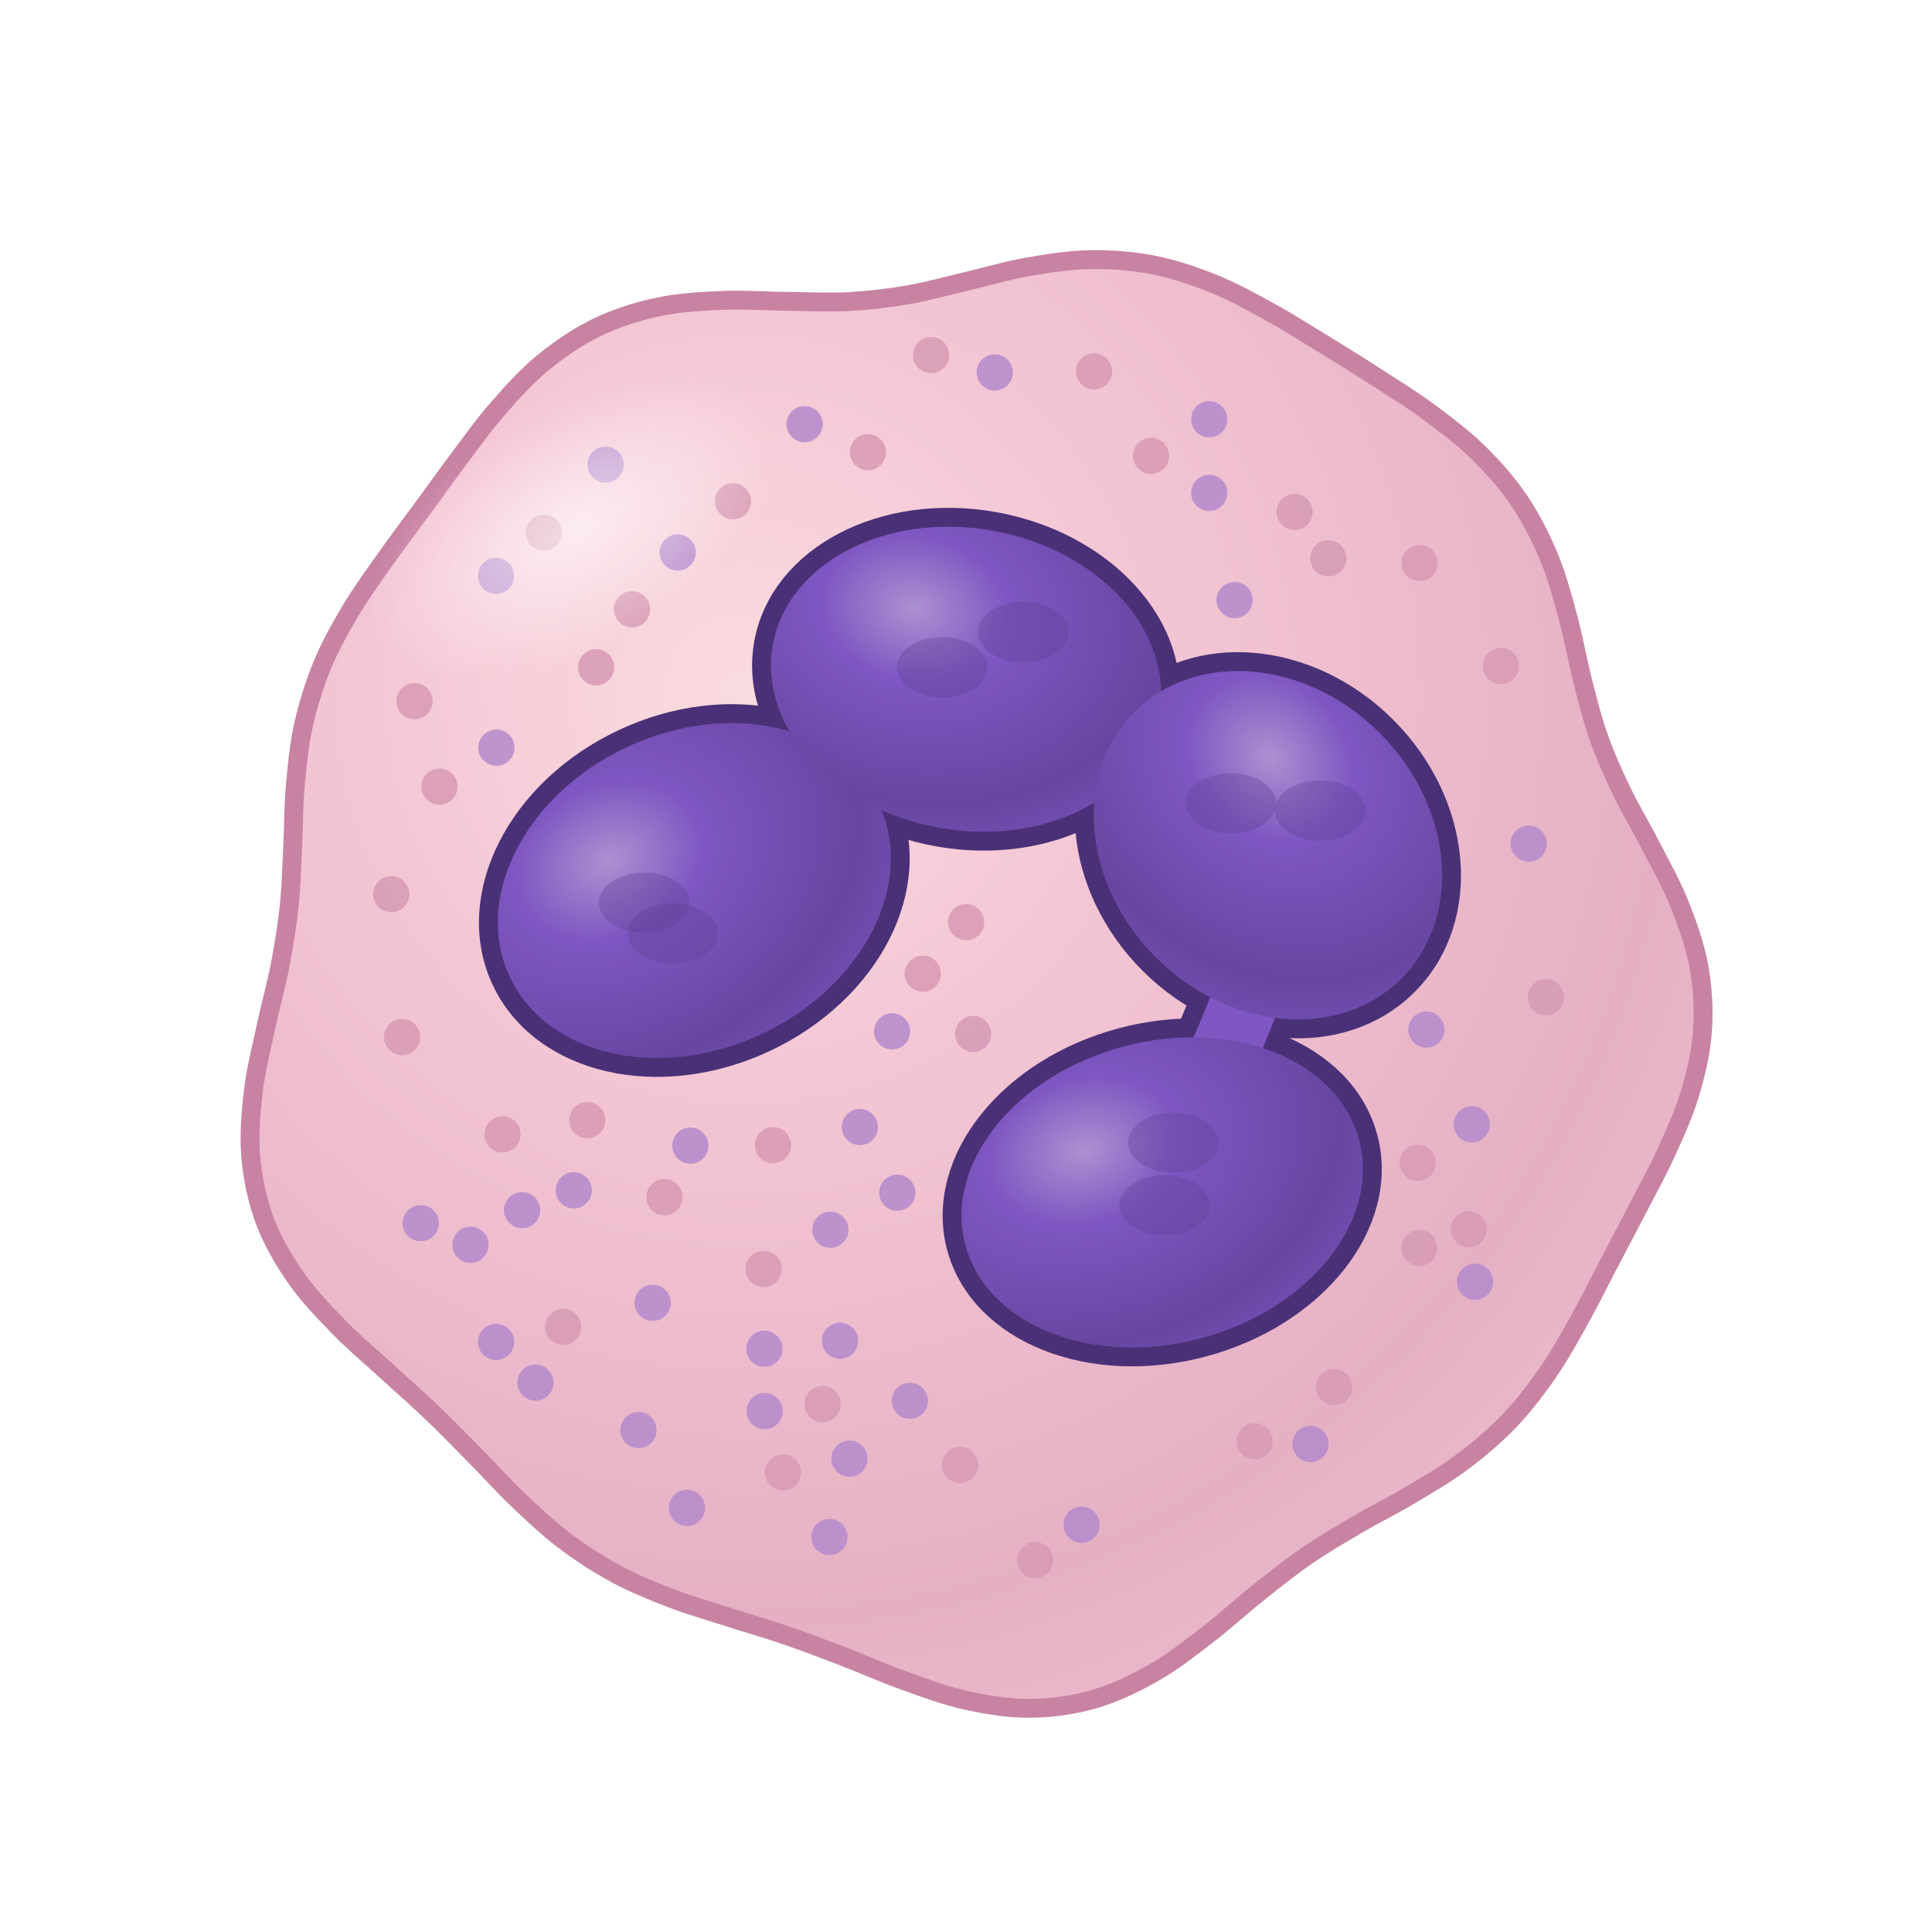
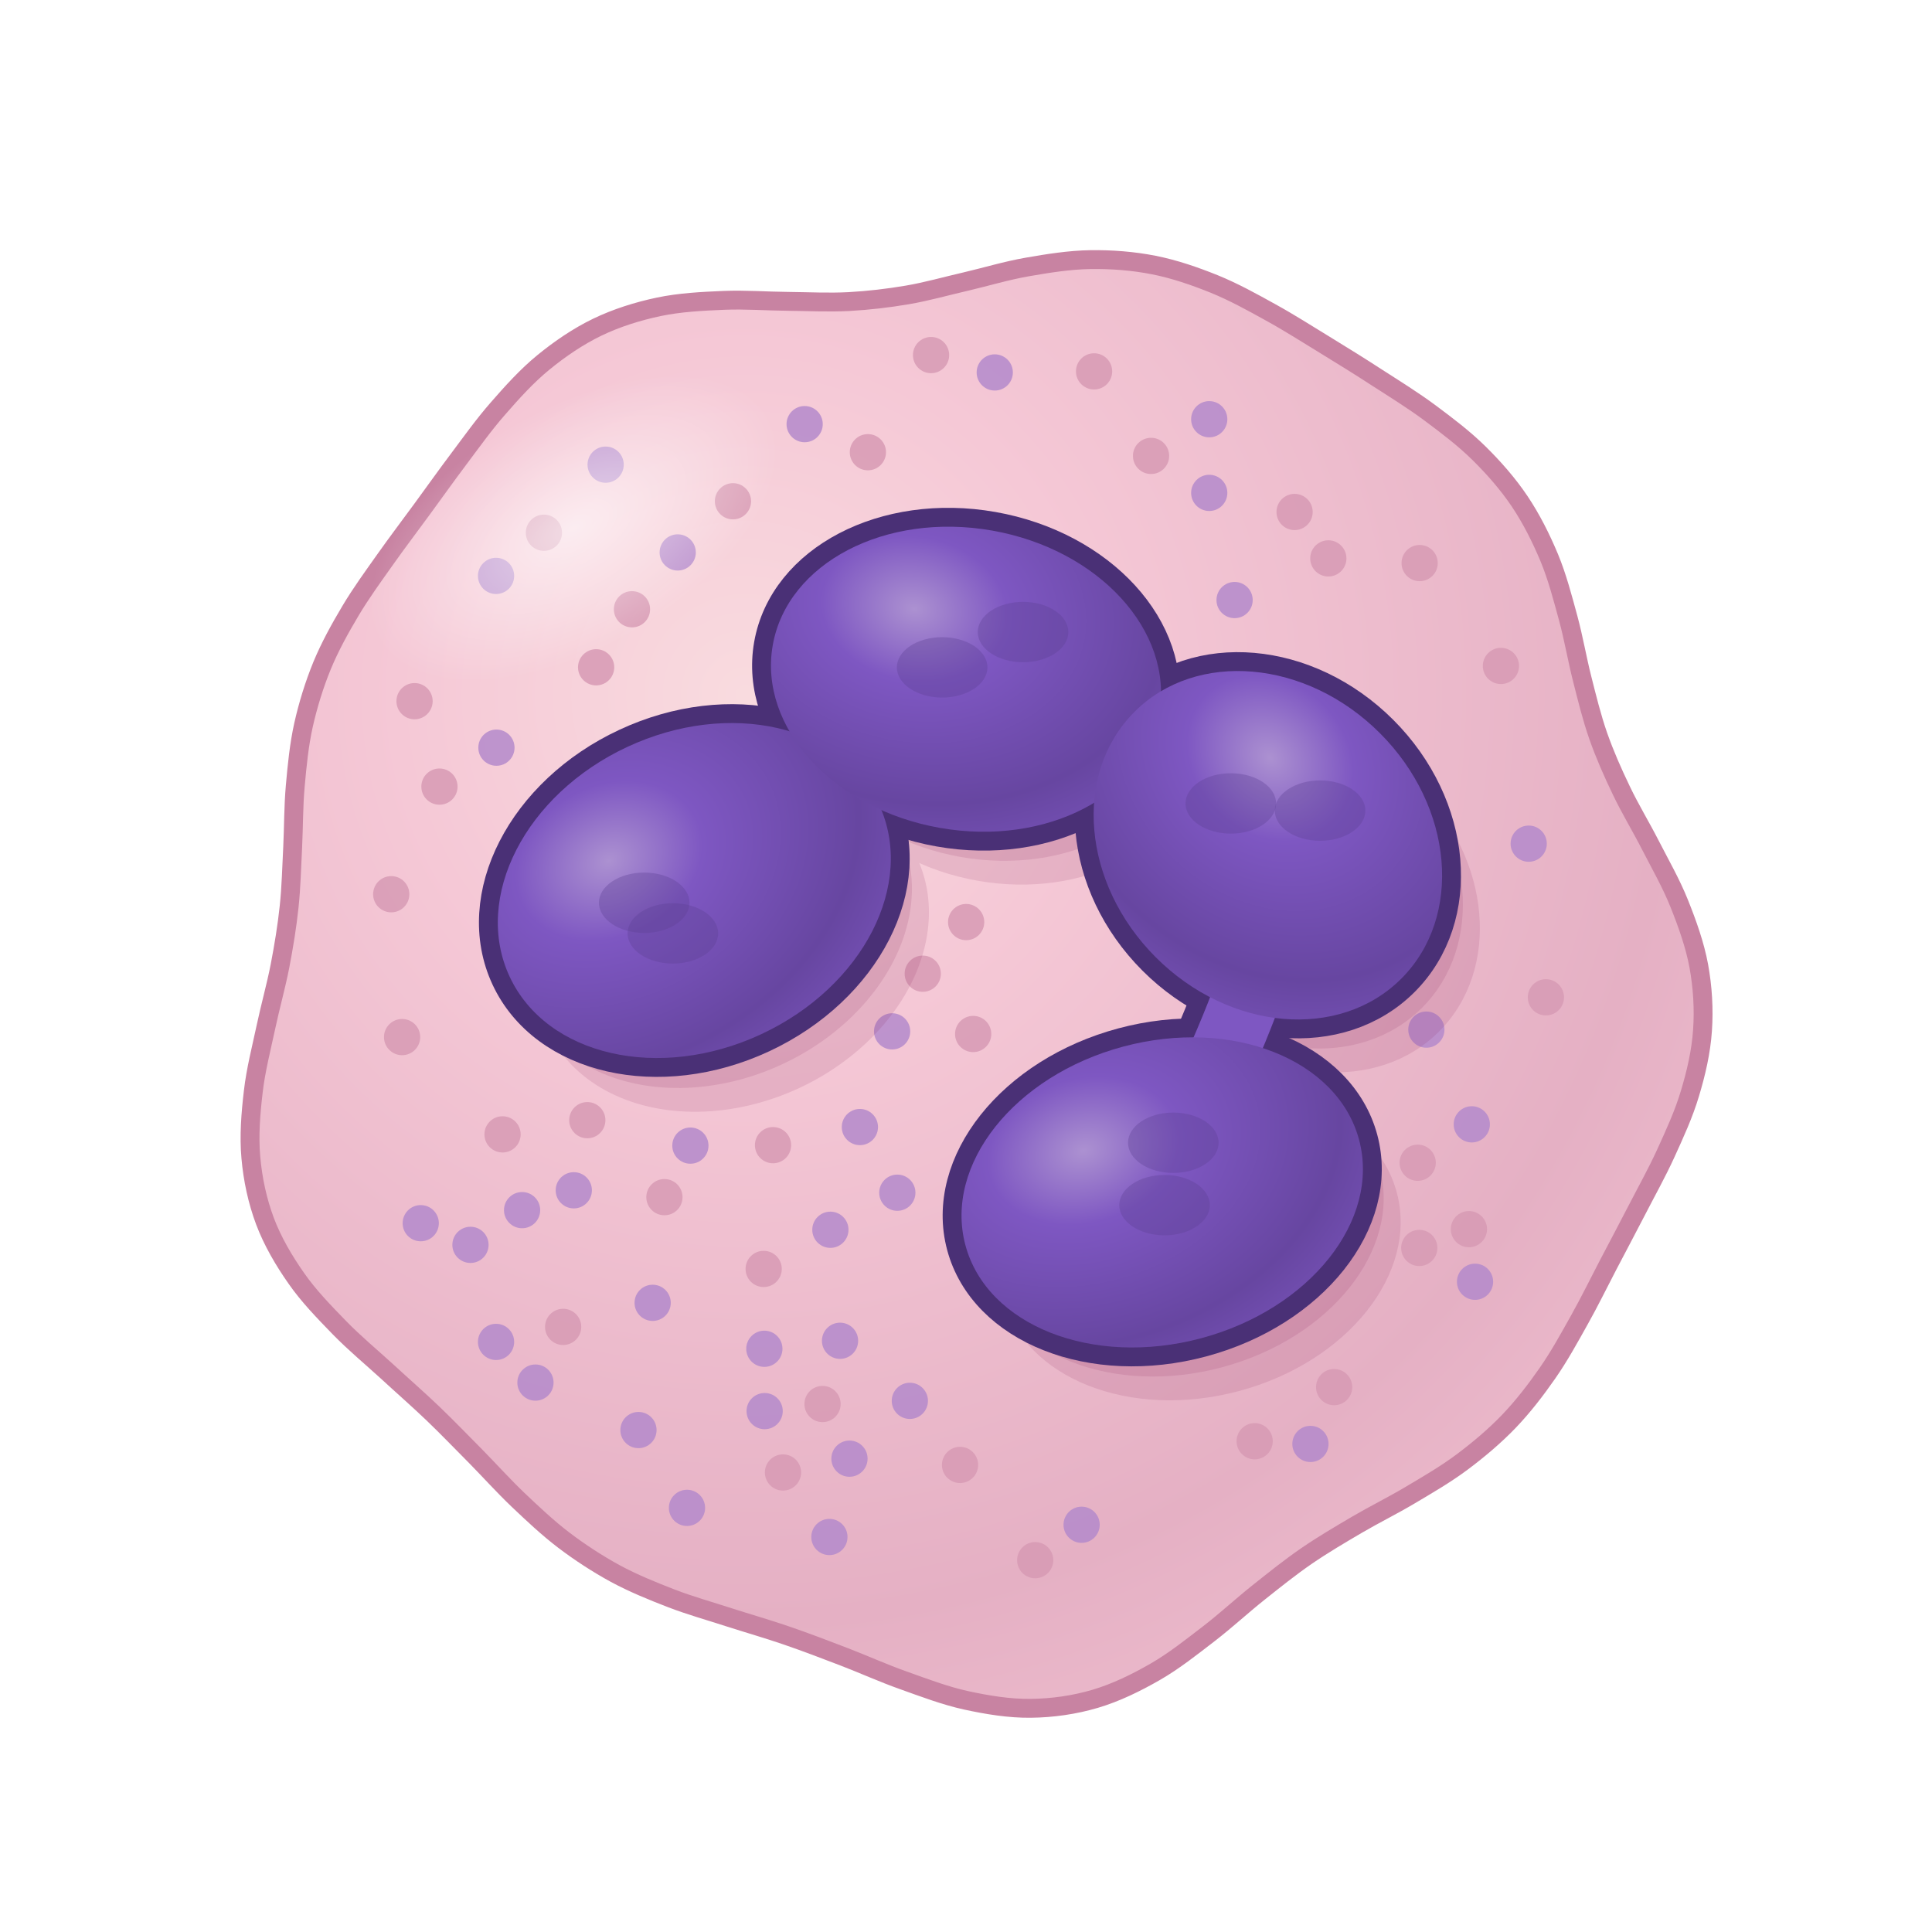
<svg xmlns="http://www.w3.org/2000/svg" viewBox="0 0 256 256" width="256" height="256" role="img" aria-labelledby="neutrophil-title">
  <defs>
    <radialGradient id="neutrophil-body" cx="0.34" cy="0.3" r="0.8">
      <stop offset="0" stop-color="#f9dbdf" />
      <stop offset="0.3" stop-color="#F5C8D6" />
      <stop offset="0.8" stop-color="#e5b0c4" />
      <stop offset="1" stop-color="#edbccd" />
    </radialGradient>
    <radialGradient id="neutrophil-nucleus" cx="0.34" cy="0.3" r="0.8">
      <stop offset="0" stop-color="#ac91d1" />
      <stop offset="0.3" stop-color="#7E57C2" />
      <stop offset="0.8" stop-color="#6746a1" />
      <stop offset="1" stop-color="#734fb2" />
    </radialGradient>
    <radialGradient id="neutrophil-gloss">
      <stop offset="0" stop-color="#fff" stop-opacity="0.62" />
      <stop offset="1" stop-color="#fff" stop-opacity="0" />
    </radialGradient>
  </defs>
  <path d="M225.1 128C225.61 130.8 225.79 133.72 225.59 136.54C225.4 139.36 224.74 142.2 223.92 144.91C223.11 147.63 221.89 150.27 220.72 152.84C219.54 155.42 218.16 157.88 216.89 160.35C215.61 162.82 214.33 165.24 213.06 167.66C211.79 170.09 210.6 172.54 209.26 174.92C207.93 177.3 206.61 179.71 205.05 181.95C203.49 184.19 201.81 186.38 199.92 188.35C198.03 190.31 195.91 192.1 193.73 193.73C191.55 195.36 189.16 196.74 186.84 198.12C184.52 199.5 182.12 200.68 179.83 202.02C177.55 203.36 175.32 204.67 173.13 206.17C170.95 207.67 168.88 209.33 166.72 211.05C164.57 212.76 162.47 214.71 160.2 216.46C157.92 218.21 155.57 220.09 153.06 221.53C150.55 222.97 147.86 224.29 145.12 225.1C142.38 225.91 139.46 226.33 136.61 226.36C133.75 226.4 130.81 225.91 128 225.3C125.19 224.68 122.41 223.62 119.72 222.66C117.03 221.71 114.44 220.53 111.86 219.54C109.28 218.55 106.77 217.59 104.23 216.72C101.68 215.84 99.14 215.12 96.59 214.3C94.04 213.47 91.44 212.75 88.93 211.78C86.42 210.81 83.89 209.78 81.52 208.5C79.16 207.21 76.87 205.72 74.72 204.09C72.58 202.46 70.6 200.59 68.65 198.74C66.7 196.88 64.91 194.88 63.03 192.97C61.14 191.07 59.31 189.16 57.35 187.28C55.39 185.41 53.34 183.62 51.28 181.72C49.21 179.83 46.99 177.99 44.98 175.93C42.98 173.87 40.9 171.74 39.26 169.38C37.61 167.03 36.11 164.47 35.11 161.81C34.11 159.14 33.49 156.25 33.24 153.39C32.98 150.53 33.22 147.53 33.56 144.65C33.89 141.77 34.64 138.89 35.23 136.12C35.82 133.34 36.58 130.66 37.1 128C37.61 125.34 38.03 122.78 38.31 120.15C38.59 117.53 38.64 114.93 38.78 112.27C38.91 109.61 38.88 106.89 39.12 104.19C39.36 101.48 39.63 98.71 40.22 96.05C40.82 93.39 41.64 90.73 42.67 88.21C43.71 85.69 45.05 83.27 46.45 80.92C47.85 78.57 49.47 76.35 51.05 74.12C52.63 71.88 54.28 69.72 55.9 67.5C57.53 65.28 59.12 63.03 60.8 60.8C62.48 58.56 64.13 56.24 66 54.11C67.86 51.98 69.81 49.81 72 48.02C74.19 46.23 76.59 44.59 79.13 43.36C81.68 42.13 84.48 41.25 87.27 40.66C90.07 40.07 93.04 39.92 95.9 39.8C98.75 39.68 101.64 39.91 104.4 39.93C107.17 39.96 109.84 40.1 112.48 39.96C115.11 39.81 117.63 39.52 120.22 39.08C122.81 38.64 125.35 37.91 128 37.3C130.65 36.68 133.35 35.86 136.1 35.38C138.85 34.9 141.71 34.44 144.5 34.4C147.3 34.36 150.16 34.58 152.89 35.12C155.62 35.66 158.31 36.59 160.89 37.63C163.47 38.68 165.95 40.05 168.38 41.4C170.82 42.74 173.16 44.24 175.52 45.68C177.89 47.13 180.23 48.58 182.55 50.09C184.88 51.59 187.26 53.06 189.49 54.72C191.72 56.38 193.98 58.09 195.96 60.04C197.94 61.99 199.82 64.13 201.37 66.44C202.92 68.75 204.2 71.31 205.28 73.89C206.35 76.47 207.07 79.26 207.8 81.93C208.52 84.6 208.98 87.33 209.64 89.93C210.3 92.53 210.91 95.04 211.77 97.51C212.64 99.98 213.67 102.32 214.83 104.73C215.98 107.15 217.42 109.51 218.7 112.01C219.98 114.51 221.45 117.07 222.51 119.73C223.58 122.4 224.58 125.2 225.1 128Z" fill="url(#neutrophil-body)" stroke="#c883a2" stroke-width="2.5" />
  <circle cx="78.99" cy="88.42" r="2.4" fill="#d79ab4" opacity="0.85" />
  <circle cx="163.59" cy="79.51" r="2.4" fill="#b48acb" opacity="0.85" />
  <circle cx="53.28" cy="137.42" r="2.4" fill="#d79ab4" opacity="0.85" />
  <circle cx="69.18" cy="160.35" r="2.4" fill="#b48acb" opacity="0.85" />
  <circle cx="88.04" cy="158.63" r="2.4" fill="#d79ab4" opacity="0.85" />
  <circle cx="62.34" cy="164.95" r="2.4" fill="#b48acb" opacity="0.85" />
  <circle cx="152.52" cy="60.41" r="2.4" fill="#d79ab4" opacity="0.85" />
  <circle cx="101.32" cy="186.98" r="2.4" fill="#b48acb" opacity="0.85" />
  <circle cx="123.37" cy="47.05" r="2.4" fill="#d79ab4" opacity="0.85" />
  <circle cx="118.9" cy="158.04" r="2.4" fill="#b48acb" opacity="0.85" />
  <circle cx="171.54" cy="67.84" r="2.4" fill="#d79ab4" opacity="0.85" />
  <circle cx="118.21" cy="136.66" r="2.4" fill="#b48acb" opacity="0.85" />
  <circle cx="194.64" cy="162.87" r="2.4" fill="#d79ab4" opacity="0.85" />
  <circle cx="120.56" cy="185.62" r="2.4" fill="#b48acb" opacity="0.85" />
  <circle cx="66.59" cy="150.31" r="2.4" fill="#d79ab4" opacity="0.85" />
  <circle cx="195.02" cy="148.98" r="2.4" fill="#b48acb" opacity="0.85" />
  <circle cx="108.99" cy="186.04" r="2.4" fill="#d79ab4" opacity="0.85" />
  <circle cx="84.6" cy="189.49" r="2.4" fill="#b48acb" opacity="0.85" />
  <circle cx="83.74" cy="80.73" r="2.4" fill="#d79ab4" opacity="0.85" />
  <circle cx="70.95" cy="183.2" r="2.4" fill="#b48acb" opacity="0.85" />
  <circle cx="204.84" cy="132.15" r="2.4" fill="#d79ab4" opacity="0.85" />
  <circle cx="111.31" cy="177.66" r="2.4" fill="#b48acb" opacity="0.85" />
  <circle cx="188.11" cy="74.61" r="2.4" fill="#d79ab4" opacity="0.85" />
  <circle cx="80.25" cy="61.57" r="2.4" fill="#b48acb" opacity="0.85" />
  <circle cx="102.43" cy="151.74" r="2.4" fill="#d79ab4" opacity="0.85" />
  <circle cx="160.23" cy="55.55" r="2.4" fill="#b48acb" opacity="0.85" />
  <circle cx="128.02" cy="122.18" r="2.4" fill="#d79ab4" opacity="0.85" />
  <circle cx="65.78" cy="99.07" r="2.4" fill="#b48acb" opacity="0.85" />
  <circle cx="166.25" cy="190.97" r="2.4" fill="#d79ab4" opacity="0.85" />
  <circle cx="106.62" cy="56.2" r="2.4" fill="#b48acb" opacity="0.85" />
  <circle cx="198.88" cy="88.24" r="2.4" fill="#d79ab4" opacity="0.85" />
  <circle cx="76.03" cy="157.72" r="2.4" fill="#b48acb" opacity="0.85" />
  <circle cx="176.78" cy="183.8" r="2.4" fill="#d79ab4" opacity="0.85" />
  <circle cx="160.23" cy="65.31" r="2.4" fill="#b48acb" opacity="0.85" />
  <circle cx="188.06" cy="165.36" r="2.4" fill="#d79ab4" opacity="0.85" />
  <circle cx="113.94" cy="149.34" r="2.4" fill="#b48acb" opacity="0.85" />
  <circle cx="74.62" cy="175.82" r="2.4" fill="#d79ab4" opacity="0.85" />
  <circle cx="202.56" cy="111.79" r="2.4" fill="#b48acb" opacity="0.85" />
  <circle cx="51.84" cy="118.49" r="2.4" fill="#d79ab4" opacity="0.85" />
  <circle cx="195.45" cy="169.84" r="2.4" fill="#b48acb" opacity="0.85" />
  <circle cx="137.17" cy="206.73" r="2.4" fill="#d79ab4" opacity="0.85" />
  <circle cx="131.81" cy="49.35" r="2.4" fill="#b48acb" opacity="0.85" />
  <circle cx="144.97" cy="49.21" r="2.4" fill="#d79ab4" opacity="0.85" />
  <circle cx="55.75" cy="162.08" r="2.4" fill="#b48acb" opacity="0.85" />
  <circle cx="127.21" cy="194.11" r="2.4" fill="#d79ab4" opacity="0.85" />
  <circle cx="65.73" cy="76.31" r="2.4" fill="#b48acb" opacity="0.85" />
  <circle cx="58.23" cy="104.23" r="2.4" fill="#d79ab4" opacity="0.85" />
  <circle cx="109.9" cy="203.66" r="2.4" fill="#b48acb" opacity="0.85" />
  <circle cx="101.19" cy="168.14" r="2.4" fill="#d79ab4" opacity="0.85" />
  <circle cx="86.48" cy="172.63" r="2.4" fill="#b48acb" opacity="0.85" />
  <circle cx="72.07" cy="70.59" r="2.4" fill="#d79ab4" opacity="0.85" />
  <circle cx="143.32" cy="202.04" r="2.4" fill="#b48acb" opacity="0.85" />
  <circle cx="122.27" cy="129.02" r="2.4" fill="#d79ab4" opacity="0.85" />
  <circle cx="89.8" cy="73.2" r="2.4" fill="#b48acb" opacity="0.85" />
  <circle cx="187.85" cy="154.07" r="2.4" fill="#d79ab4" opacity="0.85" />
  <circle cx="173.64" cy="191.33" r="2.4" fill="#b48acb" opacity="0.85" />
  <circle cx="128.95" cy="137.01" r="2.4" fill="#d79ab4" opacity="0.85" />
  <circle cx="91.03" cy="199.8" r="2.4" fill="#b48acb" opacity="0.85" />
  <circle cx="115" cy="59.92" r="2.4" fill="#d79ab4" opacity="0.85" />
  <circle cx="112.56" cy="193.28" r="2.4" fill="#b48acb" opacity="0.85" />
  <circle cx="97.12" cy="66.42" r="2.4" fill="#d79ab4" opacity="0.85" />
  <circle cx="65.73" cy="177.81" r="2.4" fill="#b48acb" opacity="0.85" />
  <circle cx="77.82" cy="148.43" r="2.4" fill="#d79ab4" opacity="0.85" />
  <circle cx="110.03" cy="162.95" r="2.4" fill="#b48acb" opacity="0.85" />
  <circle cx="176.01" cy="73.99" r="2.4" fill="#d79ab4" opacity="0.85" />
  <circle cx="91.48" cy="151.8" r="2.4" fill="#b48acb" opacity="0.85" />
  <circle cx="54.93" cy="92.91" r="2.4" fill="#d79ab4" opacity="0.85" />
  <circle cx="101.28" cy="178.72" r="2.4" fill="#b48acb" opacity="0.85" />
  <circle cx="103.75" cy="195.11" r="2.4" fill="#d79ab4" opacity="0.85" />
  <circle cx="189" cy="136.43" r="2.4" fill="#b48acb" opacity="0.85" />
+   <g transform="translate(2.75 3.85)">
+     <path d="M116.47 106.59A27 21 -25 1 0 67.53 129.41A27 21 -25 1 0 116.47 106.59ZM153.61 94.51A26 20 10 1 0 102.39 85.49A26 20 10 1 0 153.61 94.51ZM185.68 129.68A25 21 45 1 0 150.32 94.32A25 21 45 1 0 185.68 129.68ZM180.08 151.01A27 20 -15 1 0 127.92 164.99A27 20 -15 1 0 180.08 151.01Z" fill="#851c55" opacity="0.13" />
+   </g>
+   <g transform="translate(5 7)">
+     <path d="M116.47 106.59A27 21 -25 1 0 67.53 129.41A27 21 -25 1 0 116.47 106.59ZM153.61 94.51A26 20 10 1 0 102.39 85.49A26 20 10 1 0 153.61 94.51ZM185.68 129.68A25 21 45 1 0 150.32 94.32A25 21 45 1 0 185.68 129.68ZM180.08 151.01A27 20 -15 1 0 127.92 164.99A27 20 -15 1 0 180.08 151.01Z" fill="#851c55" opacity="0.13" />
+   </g>
  <path d="M92 118C98 113.33 115.33 91 128 90C140.67 89 163.67 100.67 168 112C172.33 123.33 156.33 150.33 154 158" fill="none" stroke="#4a3076" stroke-width="14" stroke-linecap="round" />
  <ellipse cx="92" cy="118" rx="27" ry="21" transform="rotate(-25 92 118)" fill="#4a3076" stroke="#4a3076" stroke-width="5" />
  <ellipse cx="128" cy="90" rx="26" ry="20" transform="rotate(10 128 90)" fill="#4a3076" stroke="#4a3076" stroke-width="5" />
  <ellipse cx="168" cy="112" rx="25" ry="21" transform="rotate(45 168 112)" fill="#4a3076" stroke="#4a3076" stroke-width="5" />
  <ellipse cx="154" cy="158" rx="27" ry="20" transform="rotate(-15 154 158)" fill="#4a3076" stroke="#4a3076" stroke-width="5" />
  <path d="M92 118C98 113.33 115.33 91 128 90C140.67 89 163.67 100.67 168 112C172.33 123.33 156.33 150.33 154 158" fill="none" stroke="#7E57C2" stroke-width="9" stroke-linecap="round" />
  <ellipse cx="92" cy="118" rx="27" ry="21" transform="rotate(-25 92 118)" fill="url(#neutrophil-nucleus)" />
  <ellipse cx="128" cy="90" rx="26" ry="20" transform="rotate(10 128 90)" fill="url(#neutrophil-nucleus)" />
  <ellipse cx="168" cy="112" rx="25" ry="21" transform="rotate(45 168 112)" fill="url(#neutrophil-nucleus)" />
  <ellipse cx="154" cy="158" rx="27" ry="20" transform="rotate(-15 154 158)" fill="url(#neutrophil-nucleus)" />
  <ellipse cx="85.36" cy="119.62" rx="6" ry="4" fill="#5d3f93" opacity="0.35" />
  <ellipse cx="89.16" cy="123.68" rx="6" ry="4" fill="#5d3f93" opacity="0.35" />
  <ellipse cx="135.56" cy="83.75" rx="6" ry="4" fill="#5d3f93" opacity="0.35" />
  <ellipse cx="124.84" cy="88.43" rx="6" ry="4" fill="#5d3f93" opacity="0.35" />
  <ellipse cx="163.09" cy="106.46" rx="6" ry="4" fill="#5d3f93" opacity="0.35" />
  <ellipse cx="174.92" cy="107.41" rx="6" ry="4" fill="#5d3f93" opacity="0.35" />
  <ellipse cx="155.47" cy="151.42" rx="6" ry="4" fill="#5d3f93" opacity="0.35" />
  <ellipse cx="154.31" cy="159.69" rx="6" ry="4" fill="#5d3f93" opacity="0.35" />
  <ellipse cx="76" cy="70" rx="30" ry="15.95" transform="rotate(-30 76 70)" fill="url(#neutrophil-gloss)" />
</svg>
